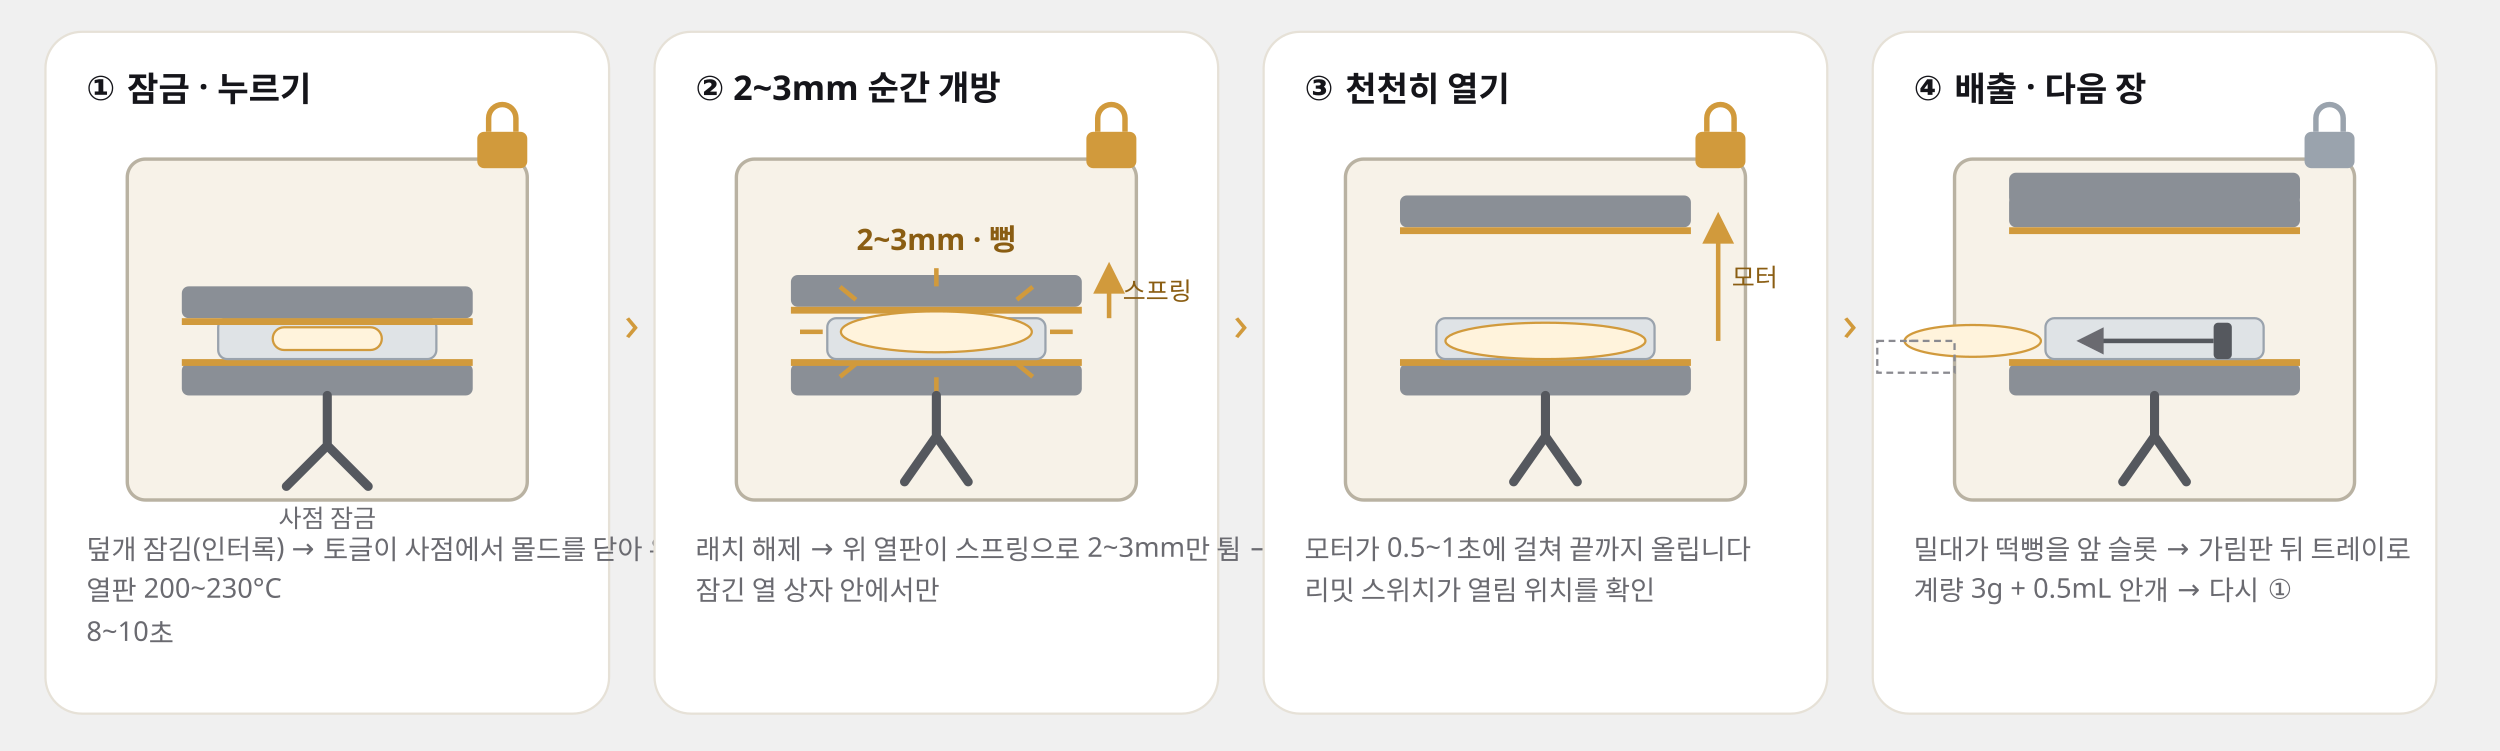
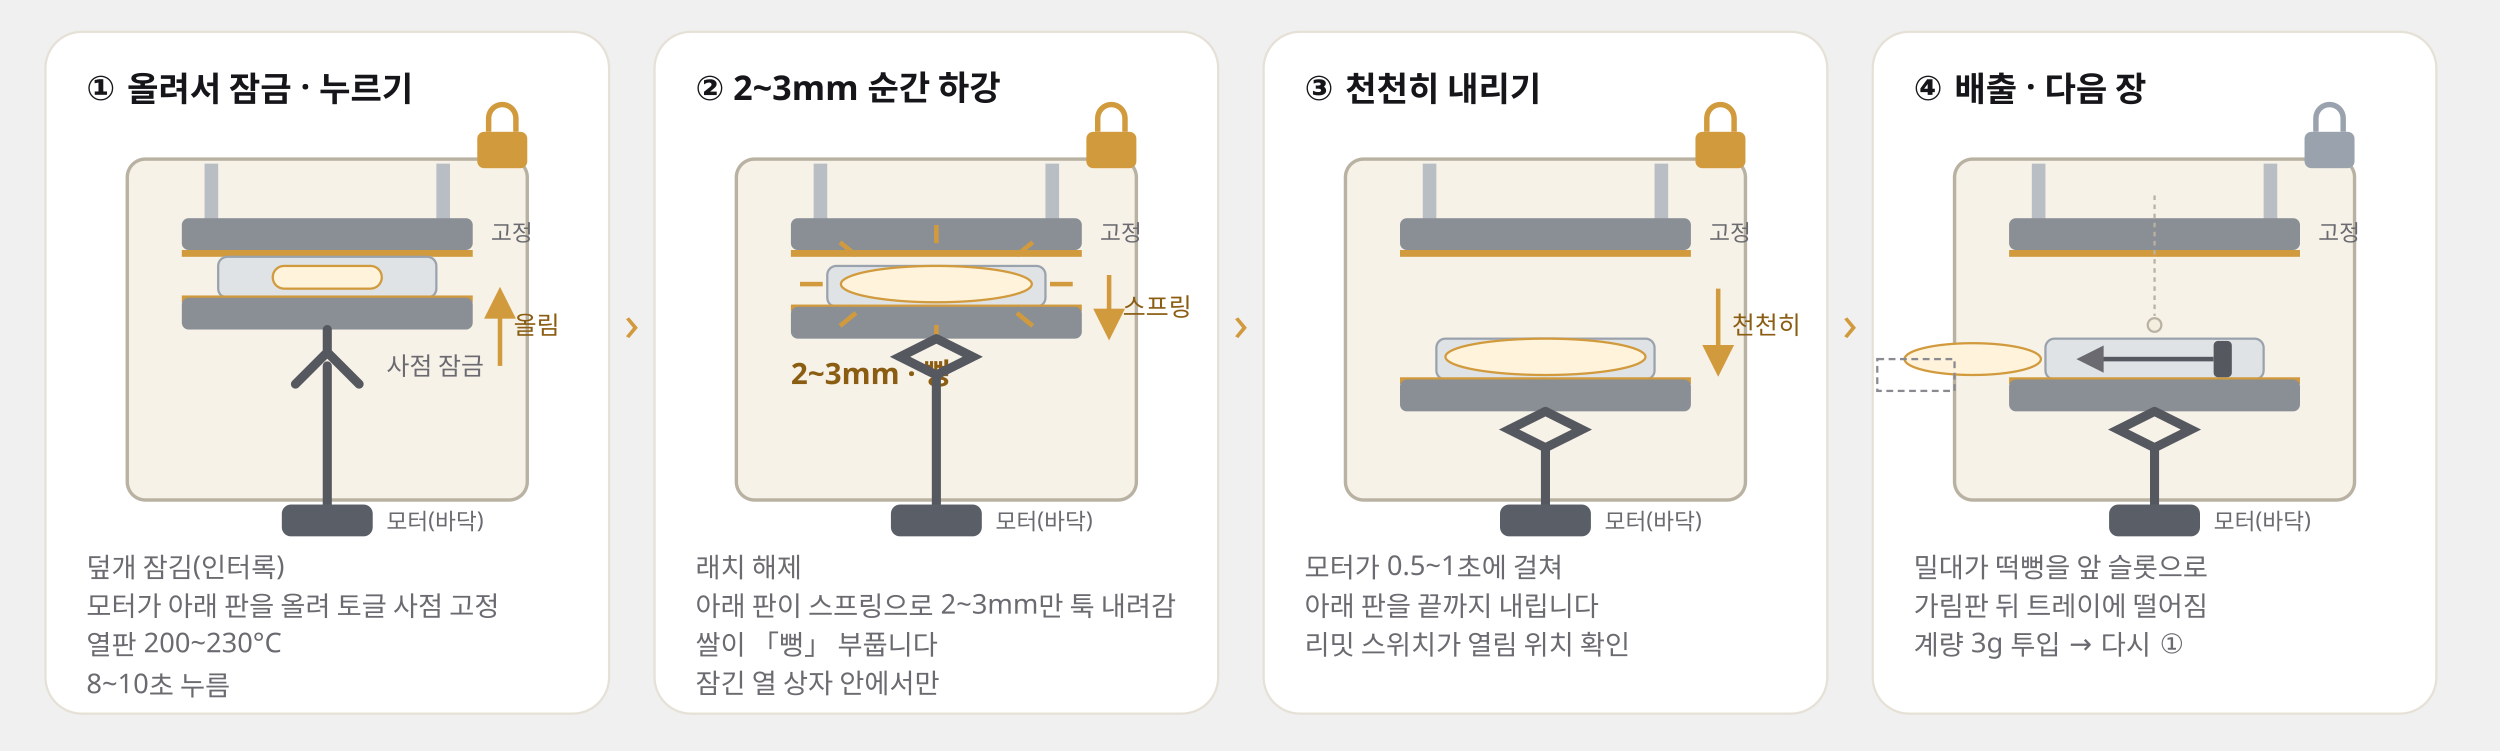
<svg xmlns="http://www.w3.org/2000/svg" viewBox="0 0 1100 330" font-family="NanumSquare, Pretendard, sans-serif">
  <defs>
    <pattern id="hatch" width="7" height="7" patternUnits="userSpaceOnUse" patternTransform="rotate(45)">
      <line x1="0" y1="0" x2="0" y2="7" stroke="#8a5d12" stroke-width="1.1" opacity=".55" />
    </pattern>
    <linearGradient id="glassT" x1="0" y1="0" x2="1" y2="1">
      <stop offset="0" stop-color="#3a3a40" />
      <stop offset=".5" stop-color="#101014" />
      <stop offset="1" stop-color="#2c2c32" />
    </linearGradient>
    <marker id="arr" viewBox="0 0 10 10" refX="8" refY="5" markerWidth="7" markerHeight="7" orient="auto-start-reverse">
      <path d="M0,0 L10,5 L0,10 z" fill="#d19a3c" />
    </marker>
    <marker id="arrg" viewBox="0 0 10 10" refX="8" refY="5" markerWidth="6" markerHeight="6" orient="auto-start-reverse">
      <path d="M0,0 L10,5 L0,10 z" fill="#6a6a70" />
    </marker>
  </defs>
  <g transform="translate(20,0)">
    <rect x="0" y="14" width="248" height="300" rx="16" fill="#fff" stroke="#e6e1d7" />
-     <text x="18" y="44" font-size="15" font-weight="800" fill="#15151a">① 잠금 · 누르기</text>
+     <text x="18" y="44" font-size="15" font-weight="800" fill="#15151a">① 올려서 잠금 · 누르기</text>
    <rect x="36" y="70" width="176" height="150" rx="8" fill="#f7f2e8" stroke="#b9b2a2" stroke-width="1.5" />
    <rect x="190" y="58" width="22" height="16" rx="3" fill="#d19a3c" />
    <path d="M195 58 v-6 a6 6 0 0 1 12 0 v6" fill="none" stroke="#d19a3c" stroke-width="2.4" />
-     <rect x="60" y="160" width="128" height="14" rx="3" fill="#8a8f96" />
-     <rect x="60" y="158" width="128" height="3" fill="#d19a3c" />
-     <rect x="76" y="140" width="96" height="18" rx="4" fill="#dfe3e6" stroke="#9aa3ad" />
-     <rect x="60" y="126" width="128" height="14" rx="3" fill="#8a8f96" />
-     <rect x="60" y="140" width="128" height="3" fill="#d19a3c" />
-     <rect x="100" y="144" width="48" height="10" rx="5" fill="#fff3dc" stroke="#d19a3c" />
-     <path d="M124 174 v22 M124 196 l-18 18 M124 196 l18 18" fill="none" stroke="#55585e" stroke-width="4" stroke-linecap="round" />
-     <text x="124" y="232" font-size="11" fill="#6a6a70" text-anchor="middle">사점 잠금</text>
-     <text x="18" y="246" font-size="12" fill="#6a6a70">덮개 잠김(인터록) → 토글이 사점에서 몰드를 닫아 유지</text>
-     <text x="18" y="264" font-size="12" fill="#6a6a70">열판 200~230°C</text>
-     <text x="18" y="282" font-size="12" fill="#6a6a70">8~10초</text>
+     <rect x="70" y="72" width="6" height="26" fill="#b9bec4" />
+     <rect x="172" y="72" width="6" height="26" fill="#b9bec4" />
+     <rect x="60" y="96" width="128" height="14" rx="3" fill="#8a8f96" />
+     <rect x="60" y="110" width="128" height="3" fill="#d19a3c" />
+     <text x="196" y="106" font-size="10" fill="#6a6a70">고정</text>
+     <rect x="76" y="113" width="96" height="18" rx="4" fill="#dfe3e6" stroke="#9aa3ad" />
+     <rect x="60" y="130" width="128" height="3" fill="#d19a3c" />
+     <rect x="60" y="131" width="128" height="14" rx="3" fill="#8a8f96" />
+     <rect x="100" y="117" width="48" height="10" rx="5" fill="#fff3dc" stroke="#d19a3c" />
+     <path d="M124 145 v10 M124 155 l-14 14 M124 155 l14 14" fill="none" stroke="#55585e" stroke-width="4" stroke-linecap="round" />
+     <text x="150" y="165" font-size="11" fill="#6a6a70">사점 잠금</text>
+     <line x1="124" y1="161" x2="124" y2="226" stroke="#55585e" stroke-width="4" stroke-linecap="round" />
+     <rect x="104" y="222" width="40" height="14" rx="4" fill="#5a5e66" />
+     <text x="150" y="233" font-size="10" fill="#6a6a70">모터(바닥)</text>
+     <line x1="200" y1="161" x2="200" y2="129" stroke="#d19a3c" stroke-width="2" marker-end="url(#arr)" />
+     <text x="206" y="147" font-size="11" fill="#8a5d12">올림</text>
+     <text x="18" y="254" font-size="12" fill="#6a6a70">덮개 잠김(인터록)</text>
+     <text x="18" y="271" font-size="12" fill="#6a6a70">모터가 아래 판을 올려 토글 사점 고정</text>
+     <text x="18" y="288" font-size="12" fill="#6a6a70">열판 200~230°C</text>
+     <text x="18" y="305" font-size="12" fill="#6a6a70">8~10초 누름</text>
  </g>
  <text x="278" y="150" font-size="22" fill="#d19a3c" text-anchor="middle">›</text>
  <g transform="translate(288,0)">
    <rect x="0" y="14" width="248" height="300" rx="16" fill="#fff" stroke="#e6e1d7" />
-     <text x="18" y="44" font-size="15" font-weight="800" fill="#15151a">② 2~3mm 순간 개방</text>
+     <text x="18" y="44" font-size="15" font-weight="800" fill="#15151a">② 2~3mm 순간 하강</text>
    <rect x="36" y="70" width="176" height="150" rx="8" fill="#f7f2e8" stroke="#b9b2a2" stroke-width="1.5" />
    <rect x="190" y="58" width="22" height="16" rx="3" fill="#d19a3c" />
    <path d="M195 58 v-6 a6 6 0 0 1 12 0 v6" fill="none" stroke="#d19a3c" stroke-width="2.4" />
-     <rect x="60" y="160" width="128" height="14" rx="3" fill="#8a8f96" />
-     <rect x="60" y="158" width="128" height="3" fill="#d19a3c" />
-     <rect x="76" y="140" width="96" height="18" rx="4" fill="#dfe3e6" stroke="#9aa3ad" />
-     <rect x="60" y="121" width="128" height="14" rx="3" fill="#8a8f96" />
-     <rect x="60" y="135" width="128" height="3" fill="#d19a3c" />
-     <ellipse cx="124" cy="146" rx="42" ry="9" fill="#fff3dc" stroke="#d19a3c" />
-     <line x1="174.0" y1="146.0" x2="184.0" y2="146.0" stroke="#d19a3c" stroke-width="2" />
-     <line x1="159.4" y1="160.1" x2="166.4" y2="165.8" stroke="#d19a3c" stroke-width="2" />
-     <line x1="124.0" y1="166.0" x2="124.0" y2="174.0" stroke="#d19a3c" stroke-width="2" />
-     <line x1="88.6" y1="160.1" x2="81.6" y2="165.8" stroke="#d19a3c" stroke-width="2" />
-     <line x1="74.0" y1="146.0" x2="64.0" y2="146.0" stroke="#d19a3c" stroke-width="2" />
-     <line x1="88.6" y1="131.9" x2="81.6" y2="126.2" stroke="#d19a3c" stroke-width="2" />
-     <line x1="124.0" y1="126.0" x2="124.0" y2="118.0" stroke="#d19a3c" stroke-width="2" />
-     <line x1="159.4" y1="131.9" x2="166.4" y2="126.2" stroke="#d19a3c" stroke-width="2" />
-     <text x="124" y="110" font-size="13" font-weight="800" fill="#8a5d12" text-anchor="middle">2~3mm · 뻥</text>
-     <path d="M124 174 v18 M124 192 l-14 20 M124 192 l14 20" fill="none" stroke="#55585e" stroke-width="4" stroke-linecap="round" />
-     <line x1="200" y1="140" x2="200" y2="118" stroke="#d19a3c" stroke-width="2" marker-end="url(#arr)" />
-     <text x="206" y="132" font-size="11" fill="#8a5d12">스프링</text>
-     <text x="18" y="246" font-size="12" fill="#6a6a70">래치 해제 → 위 열판이 스프링으로 2~3mm만 튐 → 쌀이 「뻥」 부풉니다</text>
-     <text x="18" y="264" font-size="12" fill="#6a6a70">잠긴 열 상자 안에서만</text>
+     <rect x="70" y="72" width="6" height="26" fill="#b9bec4" />
+     <rect x="172" y="72" width="6" height="26" fill="#b9bec4" />
+     <rect x="60" y="96" width="128" height="14" rx="3" fill="#8a8f96" />
+     <rect x="60" y="110" width="128" height="3" fill="#d19a3c" />
+     <text x="196" y="106" font-size="10" fill="#6a6a70">고정</text>
+     <rect x="76" y="117" width="96" height="18" rx="4" fill="#dfe3e6" stroke="#9aa3ad" />
+     <rect x="60" y="134" width="128" height="3" fill="#d19a3c" />
+     <rect x="60" y="135" width="128" height="14" rx="3" fill="#8a8f96" />
+     <ellipse cx="124" cy="125" rx="42" ry="8" fill="#fff3dc" stroke="#d19a3c" />
+     <line x1="174.0" y1="125.0" x2="184.0" y2="125.0" stroke="#d19a3c" stroke-width="2" />
+     <line x1="159.4" y1="137.7" x2="166.4" y2="143.4" stroke="#d19a3c" stroke-width="2" />
+     <line x1="124.0" y1="143.0" x2="124.0" y2="151.0" stroke="#d19a3c" stroke-width="2" />
+     <line x1="88.6" y1="137.7" x2="81.6" y2="143.4" stroke="#d19a3c" stroke-width="2" />
+     <line x1="74.0" y1="125.0" x2="64.0" y2="125.0" stroke="#d19a3c" stroke-width="2" />
+     <line x1="88.6" y1="112.3" x2="81.6" y2="106.6" stroke="#d19a3c" stroke-width="2" />
+     <line x1="124.0" y1="107.0" x2="124.0" y2="99.0" stroke="#d19a3c" stroke-width="2" />
+     <line x1="159.4" y1="112.3" x2="166.4" y2="106.6" stroke="#d19a3c" stroke-width="2" />
+     <text x="60" y="169" font-size="13" font-weight="800" fill="#8a5d12" text-anchor="start">2~3mm · 뻥</text>
+     <path d="M124 149 l-16 8 l16 8 M124 149 l16 8 l-16 8" fill="none" stroke="#55585e" stroke-width="4" stroke-linecap="round" />
+     <line x1="124" y1="165" x2="124" y2="226" stroke="#55585e" stroke-width="4" stroke-linecap="round" />
+     <rect x="104" y="222" width="40" height="14" rx="4" fill="#5a5e66" />
+     <text x="150" y="233" font-size="10" fill="#6a6a70">모터(바닥)</text>
+     <line x1="200" y1="121" x2="200" y2="147" stroke="#d19a3c" stroke-width="2" marker-end="url(#arr)" />
+     <text x="206" y="139" font-size="11" fill="#8a5d12">스프링</text>
+     <text x="18" y="254" font-size="12" fill="#6a6a70">래치 해제</text>
+     <text x="18" y="271" font-size="12" fill="#6a6a70">아래 판이 스프링으로 2~3mm만 툭 내려감</text>
+     <text x="18" y="288" font-size="12" fill="#6a6a70">쌀이 「뻥」 부풉니다</text>
+     <text x="18" y="305" font-size="12" fill="#6a6a70">잠긴 열 상자 안에서만</text>
  </g>
  <text x="546" y="150" font-size="22" fill="#d19a3c" text-anchor="middle">›</text>
  <g transform="translate(556,0)">
    <rect x="0" y="14" width="248" height="300" rx="16" fill="#fff" stroke="#e6e1d7" />
-     <text x="18" y="44" font-size="15" font-weight="800" fill="#15151a">③ 천천히 열기</text>
+     <text x="18" y="44" font-size="15" font-weight="800" fill="#15151a">③ 천천히 내리기</text>
    <rect x="36" y="70" width="176" height="150" rx="8" fill="#f7f2e8" stroke="#b9b2a2" stroke-width="1.5" />
    <rect x="190" y="58" width="22" height="16" rx="3" fill="#d19a3c" />
    <path d="M195 58 v-6 a6 6 0 0 1 12 0 v6" fill="none" stroke="#d19a3c" stroke-width="2.4" />
-     <rect x="60" y="160" width="128" height="14" rx="3" fill="#8a8f96" />
-     <rect x="60" y="158" width="128" height="3" fill="#d19a3c" />
-     <rect x="76" y="140" width="96" height="18" rx="4" fill="#dfe3e6" stroke="#9aa3ad" />
-     <rect x="60" y="86" width="128" height="14" rx="3" fill="#8a8f96" />
-     <rect x="60" y="100" width="128" height="3" fill="#d19a3c" />
-     <ellipse cx="124" cy="150" rx="44" ry="8" fill="#fff3dc" stroke="#d19a3c" />
-     <path d="M124 174 v18 M124 192 l-14 20 M124 192 l14 20" fill="none" stroke="#55585e" stroke-width="4" stroke-linecap="round" />
-     <line x1="200" y1="150" x2="200" y2="96" stroke="#d19a3c" stroke-width="2" marker-end="url(#arr)" />
-     <text x="206" y="126" font-size="11" fill="#8a5d12">모터</text>
-     <text x="18" y="246" font-size="12" fill="#6a6a70">모터가 0.5~1초에 걸쳐 끝까지 올립니다</text>
-     <text x="18" y="264" font-size="12" fill="#6a6a70">리밋 스위치가 열림 위치를 확인</text>
+     <rect x="70" y="72" width="6" height="26" fill="#b9bec4" />
+     <rect x="172" y="72" width="6" height="26" fill="#b9bec4" />
+     <rect x="60" y="96" width="128" height="14" rx="3" fill="#8a8f96" />
+     <rect x="60" y="110" width="128" height="3" fill="#d19a3c" />
+     <text x="196" y="106" font-size="10" fill="#6a6a70">고정</text>
+     <rect x="76" y="149" width="96" height="18" rx="4" fill="#dfe3e6" stroke="#9aa3ad" />
+     <rect x="60" y="166" width="128" height="3" fill="#d19a3c" />
+     <rect x="60" y="167" width="128" height="14" rx="3" fill="#8a8f96" />
+     <ellipse cx="124" cy="157" rx="44" ry="8" fill="#fff3dc" stroke="#d19a3c" />
+     <path d="M124 181 l-16 8 l16 8 M124 181 l16 8 l-16 8" fill="none" stroke="#55585e" stroke-width="4" stroke-linecap="round" />
+     <line x1="124" y1="197" x2="124" y2="226" stroke="#55585e" stroke-width="4" stroke-linecap="round" />
+     <rect x="104" y="222" width="40" height="14" rx="4" fill="#5a5e66" />
+     <text x="150" y="233" font-size="10" fill="#6a6a70">모터(바닥)</text>
+     <line x1="200" y1="127" x2="200" y2="163" stroke="#d19a3c" stroke-width="2" marker-end="url(#arr)" />
+     <text x="206" y="147" font-size="11" fill="#8a5d12">천천히</text>
+     <text x="18" y="254" font-size="12" fill="#6a6a70">모터가 0.5~1초에 걸쳐</text>
+     <text x="18" y="271" font-size="12" fill="#6a6a70">아래 판을 끝까지 내립니다</text>
+     <text x="18" y="288" font-size="12" fill="#6a6a70">리밋 스위치가 열림 위치 확인</text>
  </g>
  <text x="814" y="150" font-size="22" fill="#d19a3c" text-anchor="middle">›</text>
  <g transform="translate(824,0)">
    <rect x="0" y="14" width="248" height="300" rx="16" fill="#fff" stroke="#e6e1d7" />
    <text x="18" y="44" font-size="15" font-weight="800" fill="#15151a">④ 배출 · 다음 장</text>
    <rect x="36" y="70" width="176" height="150" rx="8" fill="#f7f2e8" stroke="#b9b2a2" stroke-width="1.5" />
    <rect x="190" y="58" width="22" height="16" rx="3" fill="#9aa3ad" />
    <path d="M195 58 v-6 a6 6 0 0 1 12 0 v6" fill="none" stroke="#9aa3ad" stroke-width="2.4" />
-     <rect x="60" y="160" width="128" height="14" rx="3" fill="#8a8f96" />
-     <rect x="60" y="158" width="128" height="3" fill="#d19a3c" />
-     <rect x="76" y="140" width="96" height="18" rx="4" fill="#dfe3e6" stroke="#9aa3ad" />
-     <rect x="60" y="86" width="128" height="14" rx="3" fill="#8a8f96" />
-     <rect x="60" y="100" width="128" height="3" fill="#d19a3c" />
-     <ellipse cx="44" cy="150" rx="30" ry="7" fill="#fff3dc" stroke="#d19a3c" />
-     <rect x="150" y="142" width="8" height="16" rx="2" fill="#55585e" />
-     <line x1="150" y1="150" x2="92" y2="150" stroke="#55585e" stroke-width="2" marker-end="url(#arrg)" />
-     <path d="M20 150 h-4" stroke="#8a8a90" />
-     <rect x="2" y="150" width="34" height="14" fill="none" stroke="#8a8a90" stroke-dasharray="3 2" />
-     <rect x="60" y="76" width="128" height="14" rx="3" fill="#8a8f96" />
-     <path d="M124 174 v18 M124 192 l-14 20 M124 192 l14 20" fill="none" stroke="#55585e" stroke-width="4" stroke-linecap="round" />
-     <text x="18" y="246" font-size="12" fill="#6a6a70">밀대가 떡뻥을 앞 슬롯 → 가림판 뒤 트레이로</text>
-     <text x="18" y="264" font-size="12" fill="#6a6a70">계량 3g + 0.5mL 안개 → 다시 ①</text>
+     <rect x="70" y="72" width="6" height="26" fill="#b9bec4" />
+     <rect x="172" y="72" width="6" height="26" fill="#b9bec4" />
+     <rect x="60" y="96" width="128" height="14" rx="3" fill="#8a8f96" />
+     <rect x="60" y="110" width="128" height="3" fill="#d19a3c" />
+     <text x="196" y="106" font-size="10" fill="#6a6a70">고정</text>
+     <rect x="76" y="149" width="96" height="18" rx="4" fill="#dfe3e6" stroke="#9aa3ad" />
+     <rect x="60" y="166" width="128" height="3" fill="#d19a3c" />
+     <rect x="60" y="167" width="128" height="14" rx="3" fill="#8a8f96" />
+     <ellipse cx="44" cy="158" rx="30" ry="7" fill="#fff3dc" stroke="#d19a3c" />
+     <rect x="150" y="150" width="8" height="16" rx="2" fill="#55585e" />
+     <line x1="150" y1="158" x2="92" y2="158" stroke="#55585e" stroke-width="2" marker-end="url(#arrg)" />
+     <rect x="2" y="158" width="34" height="14" fill="none" stroke="#8a8a90" stroke-dasharray="3 2" />
+     <circle cx="124" cy="143" r="3" fill="#f3eedf" stroke="#b9b2a2" />
+     <line x1="124" y1="86" x2="124" y2="139" stroke="#b9b2a2" stroke-width="1" stroke-dasharray="2 2" />
+     <path d="M124 181 l-16 8 l16 8 M124 181 l16 8 l-16 8" fill="none" stroke="#55585e" stroke-width="4" stroke-linecap="round" />
+     <line x1="124" y1="197" x2="124" y2="226" stroke="#55585e" stroke-width="4" stroke-linecap="round" />
+     <rect x="104" y="222" width="40" height="14" rx="4" fill="#5a5e66" />
+     <text x="150" y="233" font-size="10" fill="#6a6a70">모터(바닥)</text>
+     <text x="18" y="254" font-size="12" fill="#6a6a70">밀대가 떡뻥을 앞 슬롯으로</text>
+     <text x="18" y="271" font-size="12" fill="#6a6a70">가림판 뒤 트레이에 떨어짐</text>
+     <text x="18" y="288" font-size="12" fill="#6a6a70">계량 3g 투입 → 다시 ①</text>
  </g>
</svg>
